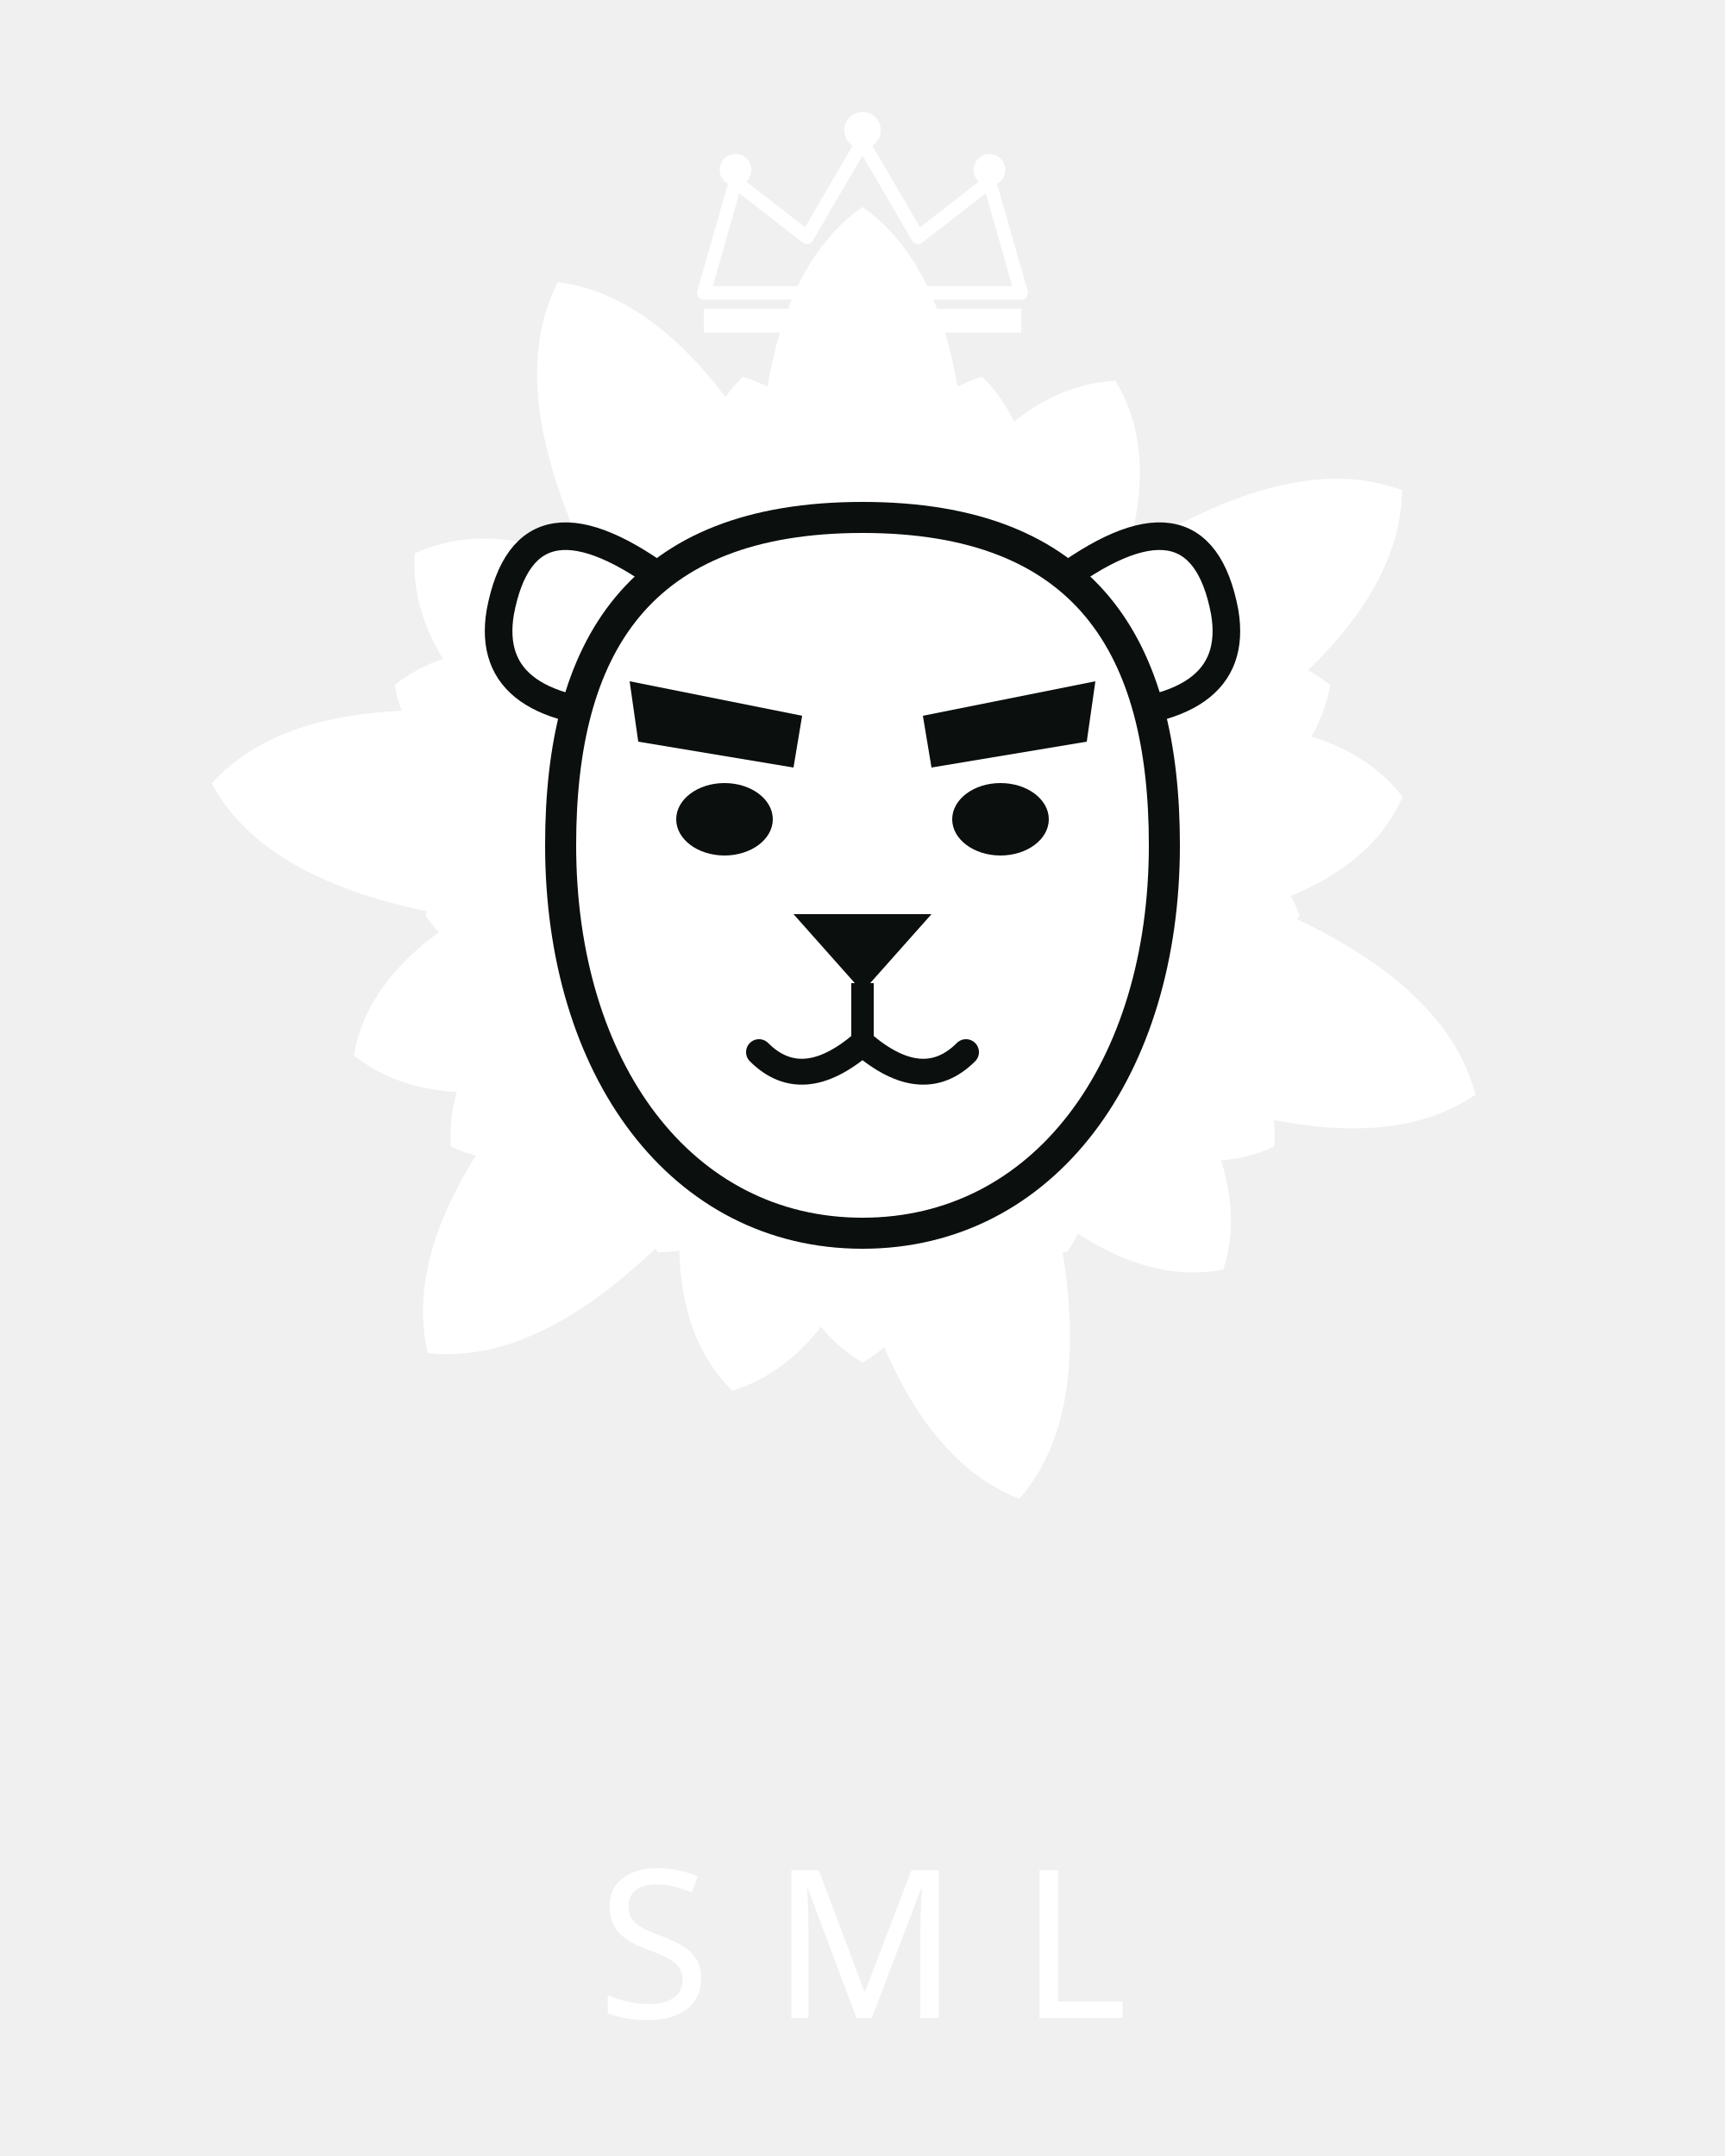
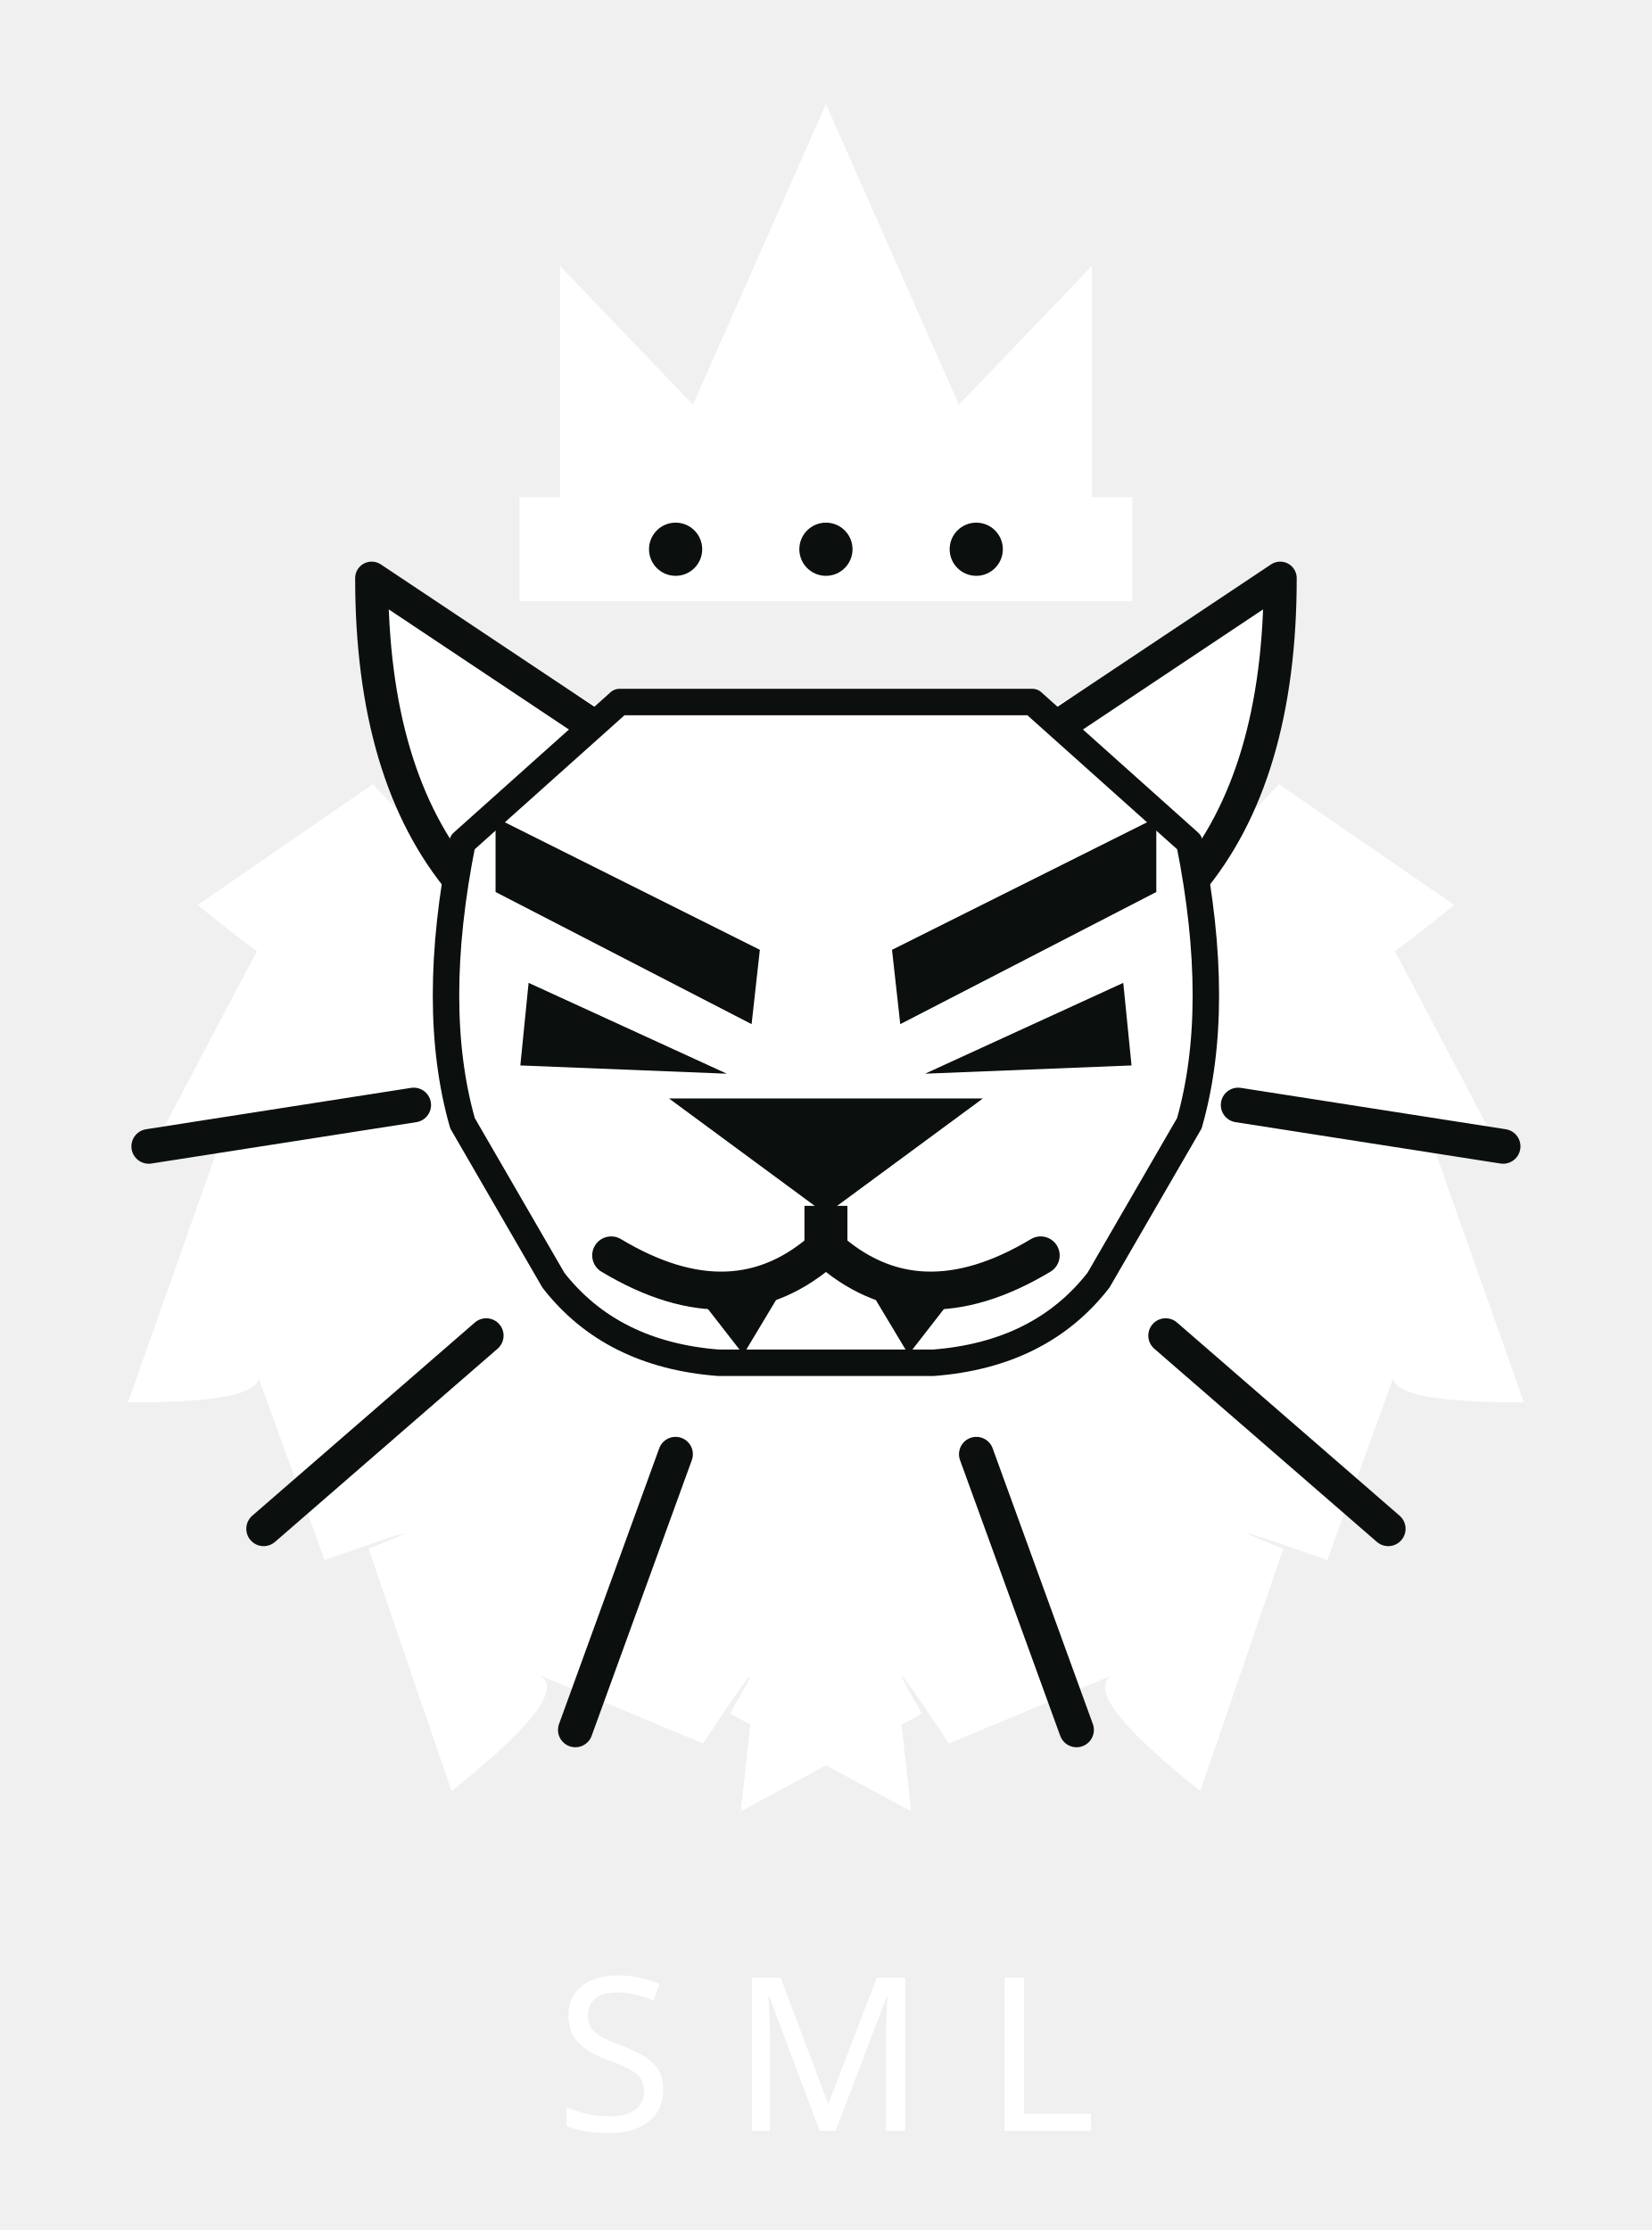
- <svg xmlns="http://www.w3.org/2000/svg" viewBox="0 0 200 250" width="200" height="250">
-   <g transform="translate(100,22) scale(0.46)">
-     <path d="M-40 26 L-32 -2 L-14 12 L0 -12 L14 12 L32 -2 L40 26 Z" fill="none" stroke="#FFFFFF" stroke-width="3.4" stroke-linejoin="round" />
-     <circle cx="-32" cy="-5" r="4" fill="#FFFFFF" />
-     <circle cx="0" cy="-15" r="4.6" fill="#FFFFFF" />
-     <circle cx="32" cy="-5" r="4" fill="#FFFFFF" />
-     <rect x="-40" y="30" width="80" height="6" fill="#FFFFFF" />
+ <svg xmlns="http://www.w3.org/2000/svg" viewBox="0 0 200 270" width="200" height="270">
+   <path fill="#FFFFFF" d="M 104.17 88.28 Q 106.37 95.65 104.22 96.37 L 116.83 85.9 Q 116.88 94.94 115.64 91.89 L 139.1 79.41 Q 135.54 91.81 134.29 87.9 L 153.39 93.12 Q 146.12 104.37 154.85 94.95 L 176.07 109.57 Q 163.31 119.99 168.27 113.99 L 180.4 136.97 Q 164.69 142.75 173.6 138.95 L 184.5 169.78 Q 165.45 169.91 169.28 165.22 L 160.7 188.89 Q 144.54 183.18 155.37 187.52 L 145.33 216.86 Q 129.81 204.48 135.14 202.63 L 114.89 211.1 Q 105.44 196.83 111.62 207.48 L 89.69 219.3 L 100 126 Z" />
+   <path fill="#FFFFFF" d="M 104.17 88.28 Q 106.37 95.65 104.22 96.37 L 116.83 85.9 Q 116.88 94.94 115.64 91.89 L 139.1 79.41 Q 135.54 91.81 134.29 87.9 L 153.39 93.12 Q 146.12 104.37 154.85 94.95 L 176.07 109.57 Q 163.31 119.99 168.27 113.99 L 180.4 136.97 Q 164.69 142.75 173.6 138.95 L 184.5 169.78 Q 165.45 169.91 169.28 165.22 L 160.7 188.89 Q 144.54 183.18 155.37 187.52 L 145.33 216.86 Q 129.81 204.48 135.14 202.63 L 114.89 211.1 Q 105.44 196.83 111.62 207.48 L 89.69 219.3 L 100 126 Z" transform="translate(200,0) scale(-1,1)" />
+   <path fill="none" stroke="#0B0F0D" stroke-width="4.2" stroke-linecap="round" d="M 50.09 133.79 L 18.01 138.8" />
+   <path fill="none" stroke="#0B0F0D" stroke-width="4.2" stroke-linecap="round" d="M 58.87 161.71 L 31.92 185.1" />
+   <path fill="none" stroke="#0B0F0D" stroke-width="4.2" stroke-linecap="round" d="M 81.79 176.07 L 69.66 209.45" />
+   <path fill="none" stroke="#0B0F0D" stroke-width="4.2" stroke-linecap="round" d="M 149.91 133.79 L 181.99 138.8" />
+   <path fill="none" stroke="#0B0F0D" stroke-width="4.2" stroke-linecap="round" d="M 141.13 161.71 L 168.08 185.1" />
+   <path fill="none" stroke="#0B0F0D" stroke-width="4.2" stroke-linecap="round" d="M 118.21 176.07 L 130.34 209.45" />
+   <path d="M 72 88 L 45 70 Q 45 94 56 107 Z" fill="#FFFFFF" stroke="#0B0F0D" stroke-width="4" stroke-linejoin="round" />
+   <path d="M 128 88 L 155 70 Q 155 94 144 107 Z" fill="#FFFFFF" stroke="#0B0F0D" stroke-width="4" stroke-linejoin="round" />
+   <path d="M 75 85 L 125 85 L 144 102 Q 148 122 144 136 L 133 155 Q 126 164 113 165 L 87 165 Q 74 164 67 155 L 56 136 Q 52 122 56 102 Z" fill="#FFFFFF" stroke="#0B0F0D" stroke-width="3.2" stroke-linejoin="round" />
+   <g transform="translate(100,42) scale(0.7)">
+     <path d="M-46 30 L-46 -14 L-23 10 L0 -42 L23 10 L46 -14 L46 30 Z" fill="#FFFFFF" />
+     <rect x="-53" y="26" width="106" height="18" fill="#FFFFFF" />
+     <circle cx="-26" cy="35" r="4.6" fill="#0B0F0D" />
+     <circle cx="0" cy="35" r="4.6" fill="#0B0F0D" />
+     <circle cx="26" cy="35" r="4.6" fill="#0B0F0D" />
  </g>
-   <path d="M 88.33 68.07 Q 85.89 33.89 100 24 Q 114.11 33.89 111.67 68.07 Z M 104.51 66.3 Q 115.44 44.86 129.31 44.15 Q 136.61 55.97 125.18 77.15 Z M 119.65 72.25 Q 146.39 50.83 162.55 56.83 Q 162.42 74.06 132.91 91.46 Z M 130.29 84.56 Q 154.15 81.39 162.62 92.4 Q 157.04 105.11 133.11 107.74 Z M 134 100.41 Q 166.82 110.25 171.06 126.95 Q 156.81 136.63 125.72 122.24 Z M 129.91 116.16 Q 146.08 133.99 141.83 147.22 Q 128.19 149.84 112.44 131.64 Z M 118.97 128.21 Q 129.52 160.81 118.19 173.79 Q 102.12 167.57 96.31 133.8 Z M 103.69 133.8 Q 98.2 157.24 84.9 161.25 Q 74.99 151.52 81.03 128.21 Z M 87.56 131.64 Q 66.72 158.84 49.6 156.89 Q 45.6 140.13 70.09 116.16 Z M 74.28 122.24 Q 51.87 131.03 41.02 122.37 Q 43.4 108.68 66 100.41 Z M 66.89 107.74 Q 32.67 106.04 24.55 90.84 Q 36.07 78.03 69.71 84.56 Z M 67.09 91.46 Q 47.12 78.02 48.09 64.17 Q 60.7 58.35 80.35 72.25 Z M 74.82 77.15 Q 56.78 48.02 64.68 32.71 Q 81.77 34.9 95.49 66.3 Z" fill="#FFFFFF" />
-   <path d="M 96.02 70.26 Q 100.89 47.61 113.88 43.69 Q 123.56 53.2 117.34 75.52 Z M 110.3 71.82 Q 122.46 58.91 133.85 61.8 Q 138.09 72.75 126.73 86.38 Z M 122.21 79.84 Q 143.62 70.97 154.23 79.43 Q 151.9 92.8 130 100.36 Z M 129.04 92.47 Q 146.58 95.14 150.67 106.15 Q 144.06 115.86 126.39 114.26 Z M 129.21 106.83 Q 148.67 119.41 147.73 132.95 Q 135.41 138.63 116.74 124.89 Z M 122.69 119.62 Q 130.46 135.57 123.72 145.19 Q 111.98 145.28 103.26 129.82 Z M 110.98 127.92 Q 111.68 151.08 100 158 Q 88.32 151.08 89.02 127.92 Z M 96.74 129.82 Q 88.02 145.28 76.28 145.19 Q 69.54 135.57 77.31 119.62 Z M 83.26 124.89 Q 64.59 138.63 52.27 132.95 Q 51.33 119.41 70.79 106.83 Z M 73.61 114.26 Q 55.94 115.86 49.33 106.15 Q 53.42 95.14 70.96 92.47 Z M 70 100.36 Q 48.1 92.8 45.77 79.43 Q 56.38 70.97 77.79 79.84 Z M 73.27 86.38 Q 61.91 72.75 66.15 61.8 Q 77.54 58.91 89.7 71.82 Z M 82.66 75.52 Q 76.44 53.2 86.12 43.69 Q 99.11 47.61 103.98 70.26 Z" fill="#FFFFFF" />
-   <path d="M 78 68 q -17 -13 -20 3 q -2 12 17 12 Z" fill="#FFFFFF" stroke="#0B0F0D" stroke-width="3.2" stroke-linejoin="round" />
-   <path d="M 122 68 q 17 -13 20 3 q 2 12 -17 12 Z" fill="#FFFFFF" stroke="#0B0F0D" stroke-width="3.2" stroke-linejoin="round" />
-   <path d="M 100 60 C 126 60 135 75 135 98 C 135 124 121 143 100 143 C 79 143 65 124 65 98 C 65 75 74 60 100 60 Z" fill="#FFFFFF" stroke="#0B0F0D" stroke-width="3.6" stroke-linejoin="round" />
-   <path d="M 93 83 L 73 79 L 74 86 L 92 89 Z" fill="#0B0F0D" />
-   <path d="M 107 83 L 127 79 L 126 86 L 108 89 Z" fill="#0B0F0D" />
-   <ellipse cx="84" cy="95" rx="5.6" ry="4.2" fill="#0B0F0D" />
-   <ellipse cx="116" cy="95" rx="5.6" ry="4.2" fill="#0B0F0D" />
-   <path d="M 92 106 L 108 106 L 100 115 Z" fill="#0B0F0D" />
-   <rect x="98.7" y="114" width="2.6" height="7" fill="#0B0F0D" />
-   <path d="M 100 121 q -7 6 -12 1" fill="none" stroke="#0B0F0D" stroke-width="3" stroke-linecap="round" />
-   <path d="M 100 121 q 7 6 12 1" fill="none" stroke="#0B0F0D" stroke-width="3" stroke-linecap="round" />
-   <text x="100" y="234" text-anchor="middle" fill="#FFFFFF" font-family="Bodoni Moda" font-size="24" letter-spacing="7">SML</text>
+   <path fill="#0B0F0D" d="M 92 115 L 60 99 L 60 108 L 91 124 Z" />
+   <path fill="#0B0F0D" d="M 108 115 L 140 99 L 140 108 L 109 124 Z" />
+   <path fill="#0B0F0D" d="M 88 130 L 64 119 L 63 129 Z" />
+   <path fill="#0B0F0D" d="M 112 130 L 136 119 L 137 129 Z" />
+   <path fill="#0B0F0D" d="M 81 133 L 119 133 L 100 147 Z" />
+   <rect x="97.4" y="146" width="5.2" height="5" fill="#0B0F0D" />
+   <path fill="none" stroke="#0B0F0D" stroke-width="4.6" stroke-linecap="round" d="M 100 151 q -11 10 -26 1" />
+   <path fill="#0B0F0D" d="M 96 154 L 83 155 L 90 164 Z" />
+   <path fill="none" stroke="#0B0F0D" stroke-width="4.6" stroke-linecap="round" d="M 100 151 q 11 10 26 1" />
+   <path fill="#0B0F0D" d="M 104 154 L 117 155 L 110 164 Z" />
+   <text x="100" y="258" text-anchor="middle" fill="#FFFFFF" font-family="Bodoni Moda" font-size="26" letter-spacing="7">SML</text>
</svg>
